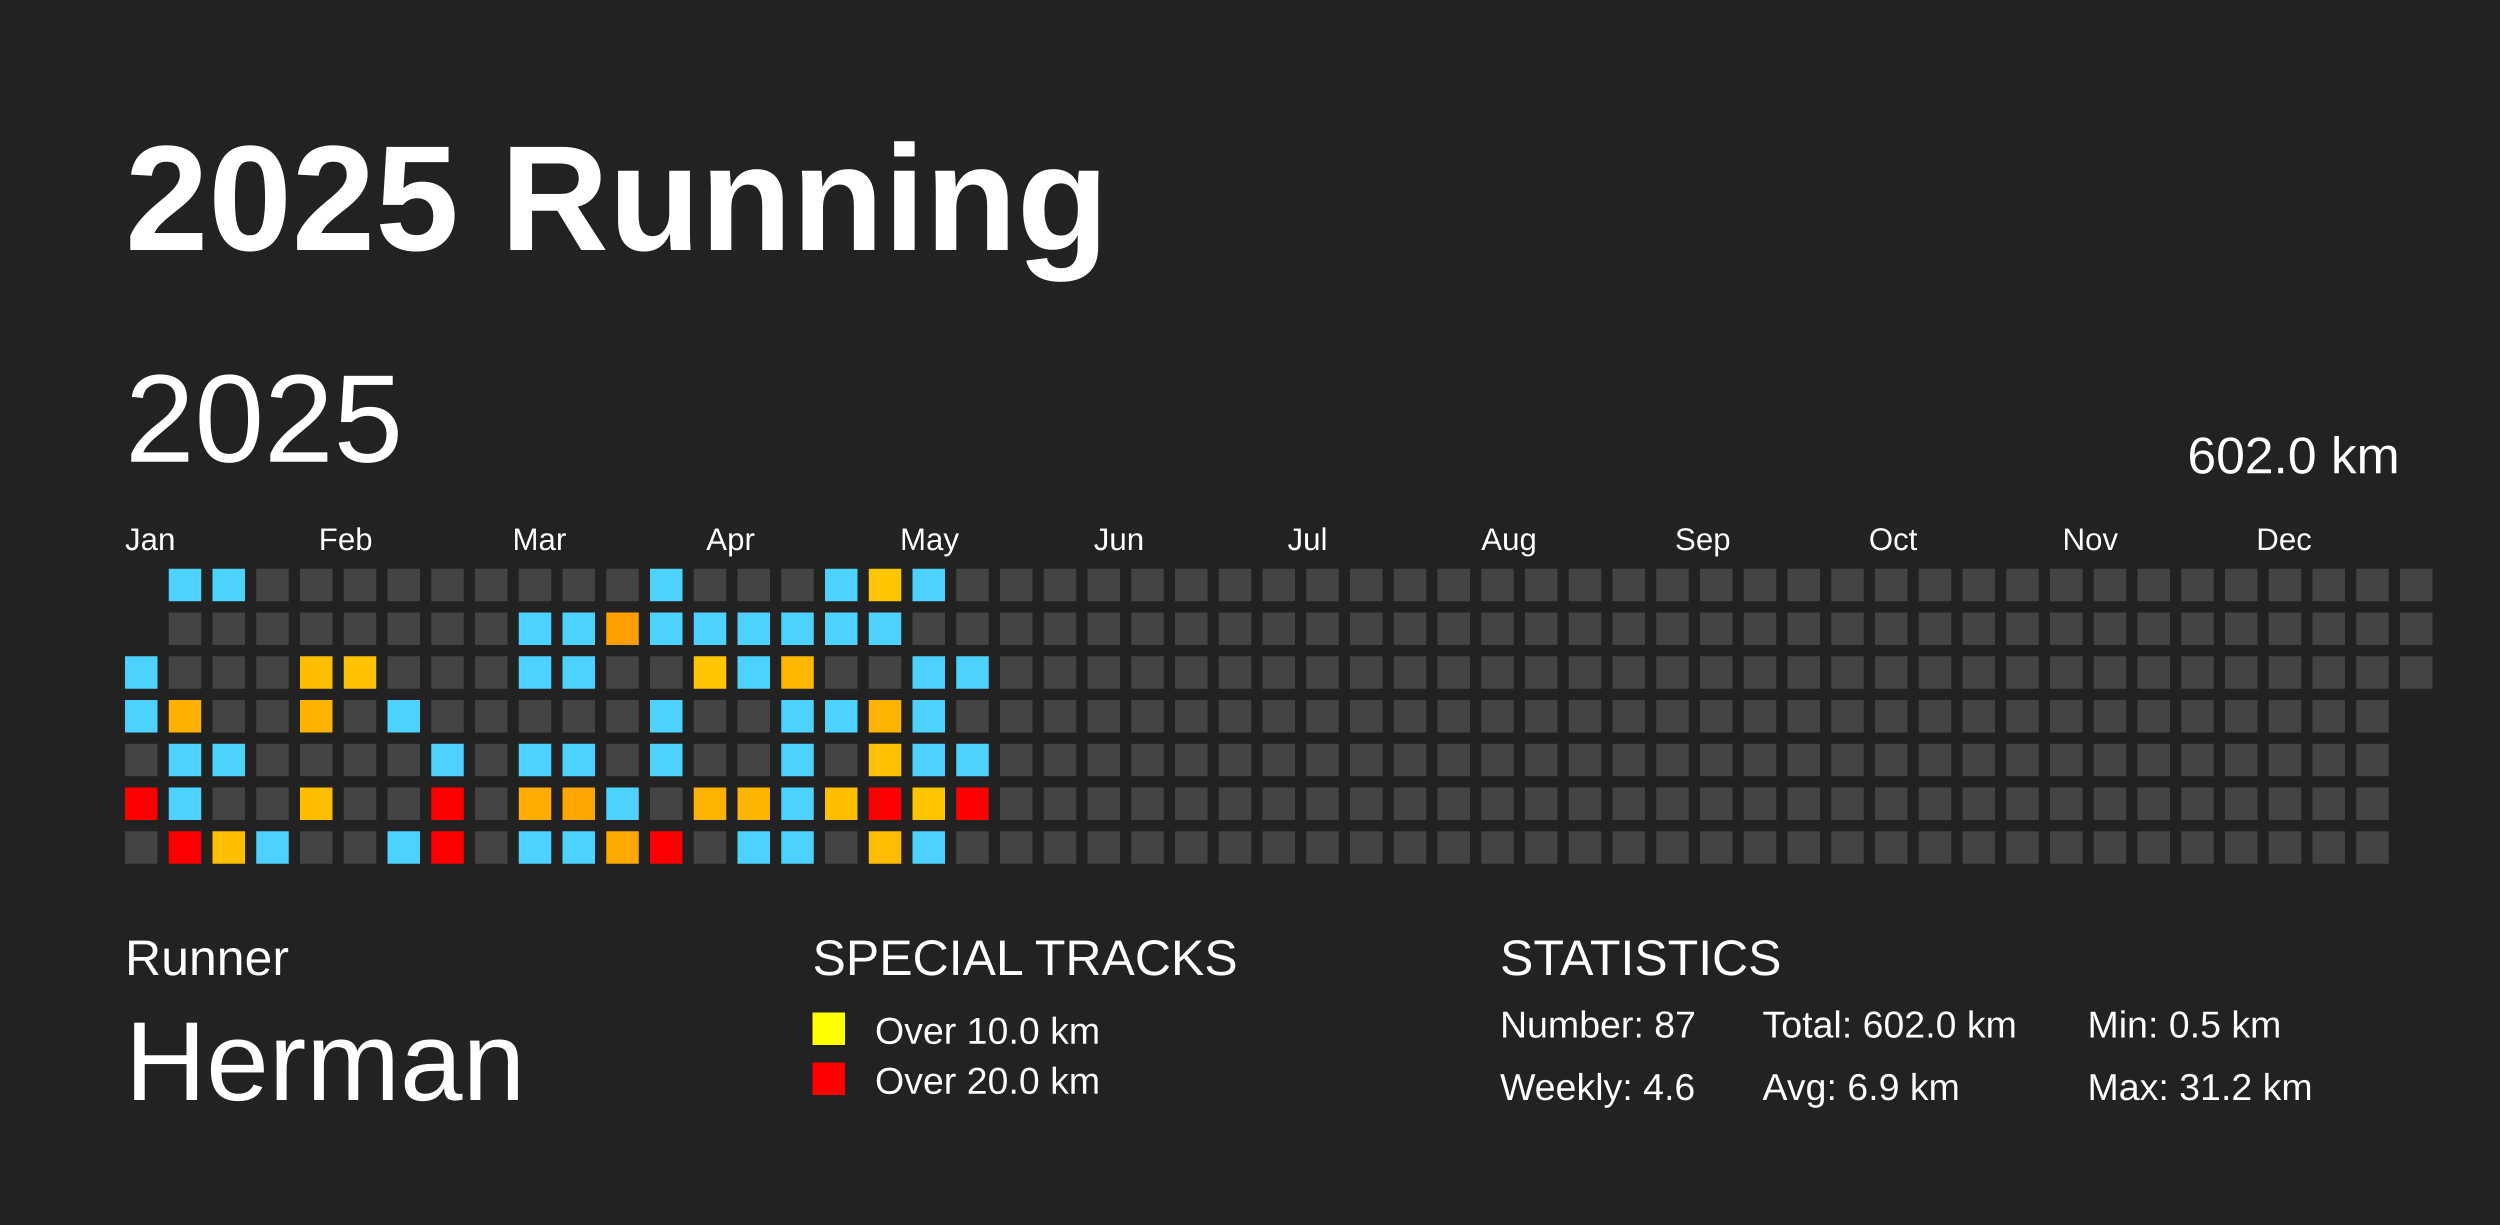
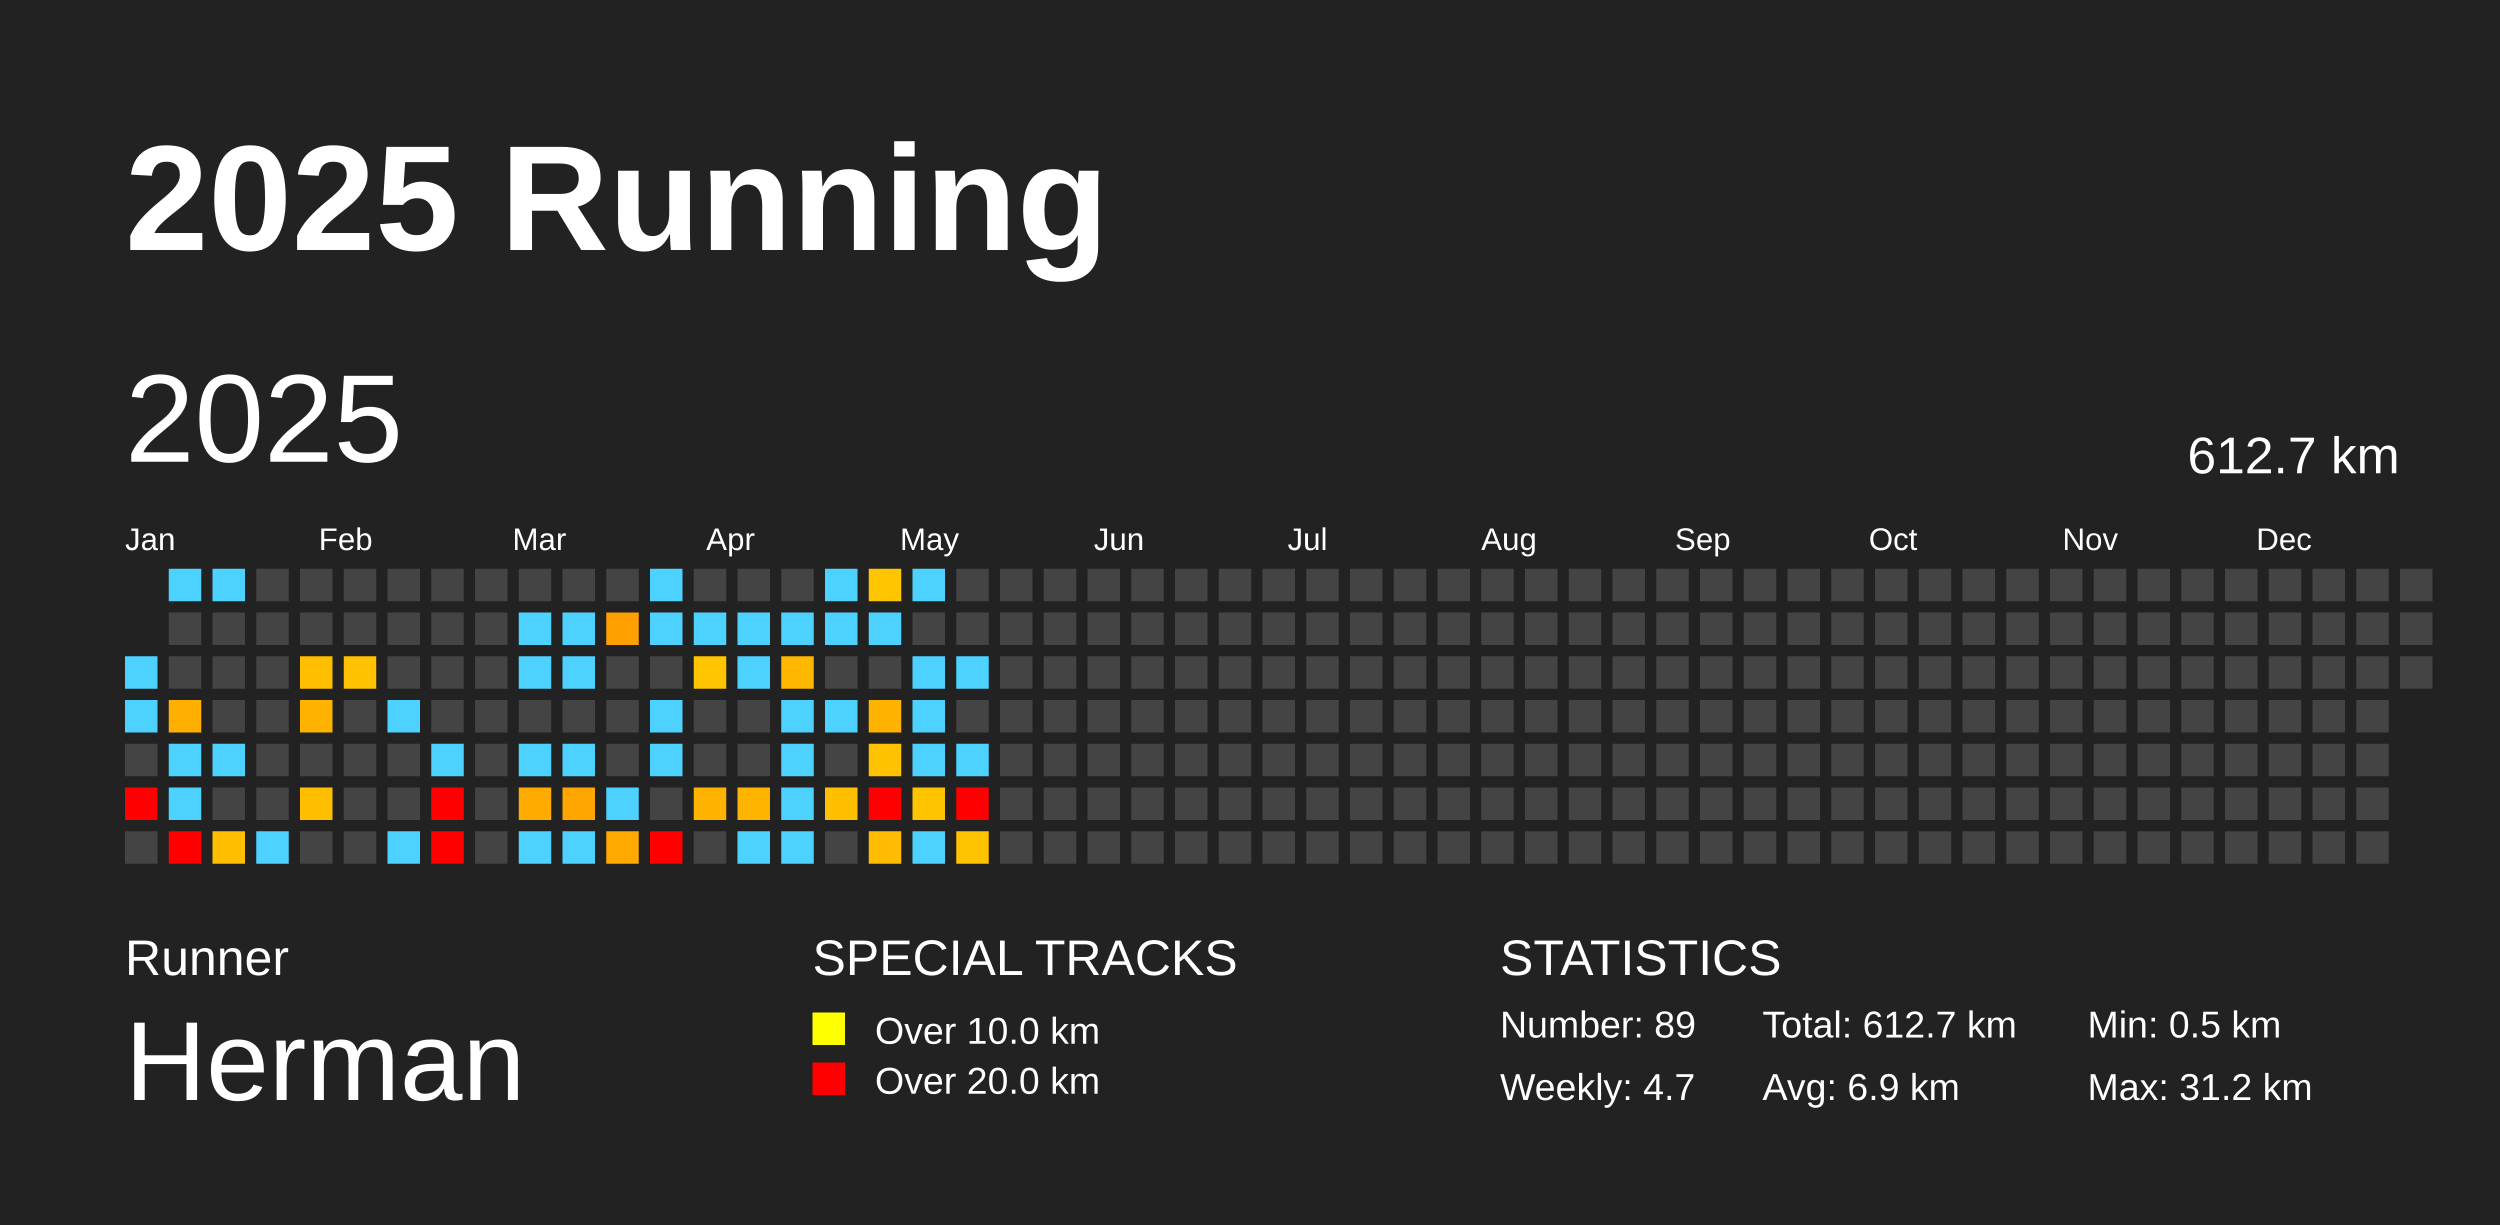
<svg xmlns="http://www.w3.org/2000/svg" baseProfile="full" height="98mm" version="1.1" viewBox="0,0,200,98" width="200mm">
  <defs />
  <rect fill="#222222" height="98" width="200" x="0" y="0" />
  <text fill="#FFFFFF" style="font-size:12px; font-family:Arial; font-weight:bold;" x="10" y="20">2025 Running</text>
  <text fill="#FFFFFF" style="font-size:4px; font-family:Arial" x="10" y="78">Runner</text>
  <text fill="#FFFFFF" style="font-size:9px; font-family:Arial" x="10" y="88">Herman</text>
  <text fill="#FFFFFF" style="font-size:4px; font-family:Arial" x="65" y="78">SPECIAL TRACKS</text>
  <rect fill="yellow" height="2.6" width="2.6" x="65" y="81" />
  <text fill="#FFFFFF" style="font-size:3px; font-family:Arial" x="70" y="83.5">Over 10.0 km</text>
  <rect fill="red" height="2.6" width="2.6" x="65" y="85" />
  <text fill="#FFFFFF" style="font-size:3px; font-family:Arial" x="70" y="87.5">Over 20.0 km</text>
  <text fill="#FFFFFF" style="font-size:4px; font-family:Arial" x="120" y="78">STATISTICS</text>
-   <text fill="#FFFFFF" style="font-size:3px; font-family:Arial" x="120" y="83">Number: 87</text>
-   <text fill="#FFFFFF" style="font-size:3px; font-family:Arial" x="120" y="88">Weekly: 4.6</text>
-   <text fill="#FFFFFF" style="font-size:3px; font-family:Arial" x="141" y="83">Total: 602.0 km</text>
+   <text fill="#FFFFFF" style="font-size:3px; font-family:Arial" x="120" y="83">Number: 89</text>
+   <text fill="#FFFFFF" style="font-size:3px; font-family:Arial" x="120" y="88">Weekly: 4.7</text>
+   <text fill="#FFFFFF" style="font-size:3px; font-family:Arial" x="141" y="83">Total: 612.7 km</text>
  <text fill="#FFFFFF" style="font-size:3px; font-family:Arial" x="141" y="88">Avg: 6.9 km</text>
  <text fill="#FFFFFF" style="font-size:3px; font-family:Arial" x="167" y="83">Min: 0.5 km</text>
  <text fill="#FFFFFF" style="font-size:3px; font-family:Arial" x="167" y="88">Max: 31.2 km</text>
  <text dominant-baseline="hanging" fill="#FFFFFF" style="font-size:10.0px; font-family:Arial;" x="10" y="30">2025</text>
-   <text dominant-baseline="hanging" fill="#FFFFFF" style="font-size:4.125px; font-family:Arial;" x="175" y="35">602.0 km</text>
+   <text dominant-baseline="hanging" fill="#FFFFFF" style="font-size:4.125px; font-family:Arial;" x="175" y="35">612.7 km</text>
  <text fill="#FFFFFF" style="font-size:2.5px; font-family:Arial" x="10.0" y="44">Jan</text>
  <text fill="#FFFFFF" style="font-size:2.5px; font-family:Arial" x="25.5" y="44">Feb</text>
  <text fill="#FFFFFF" style="font-size:2.5px; font-family:Arial" x="41.0" y="44">Mar</text>
  <text fill="#FFFFFF" style="font-size:2.5px; font-family:Arial" x="56.5" y="44">Apr</text>
  <text fill="#FFFFFF" style="font-size:2.5px; font-family:Arial" x="72.0" y="44">May</text>
  <text fill="#FFFFFF" style="font-size:2.5px; font-family:Arial" x="87.5" y="44">Jun</text>
  <text fill="#FFFFFF" style="font-size:2.5px; font-family:Arial" x="103.0" y="44">Jul</text>
  <text fill="#FFFFFF" style="font-size:2.5px; font-family:Arial" x="118.5" y="44">Aug</text>
  <text fill="#FFFFFF" style="font-size:2.5px; font-family:Arial" x="134.0" y="44">Sep</text>
  <text fill="#FFFFFF" style="font-size:2.5px; font-family:Arial" x="149.5" y="44">Oct</text>
  <text fill="#FFFFFF" style="font-size:2.5px; font-family:Arial" x="165.0" y="44">Nov</text>
  <text fill="#FFFFFF" style="font-size:2.5px; font-family:Arial" x="180.5" y="44">Dec</text>
  <rect fill="#4dd2ff" height="2.6" width="2.6" x="10.0" y="52.5" />
  <rect fill="#4dd2ff" height="2.6" width="2.6" x="10.0" y="56.0" />
  <rect fill="#444444" height="2.6" width="2.6" x="10.0" y="59.5" />
  <rect fill="red" height="2.6" width="2.6" x="10.0" y="63.0" />
  <rect fill="#444444" height="2.6" width="2.6" x="10.0" y="66.5" />
  <rect fill="#4dd2ff" height="2.6" width="2.6" x="13.5" y="45.5" />
  <rect fill="#444444" height="2.6" width="2.6" x="13.5" y="49.0" />
  <rect fill="#444444" height="2.6" width="2.6" x="13.5" y="52.5" />
  <rect fill="#ffaf00" height="2.6" width="2.6" x="13.5" y="56.0" />
  <rect fill="#4dd2ff" height="2.6" width="2.6" x="13.5" y="59.5" />
  <rect fill="#4dd2ff" height="2.6" width="2.6" x="13.5" y="63.0" />
  <rect fill="red" height="2.6" width="2.6" x="13.5" y="66.5" />
  <rect fill="#4dd2ff" height="2.6" width="2.6" x="17.0" y="45.5" />
  <rect fill="#444444" height="2.6" width="2.6" x="17.0" y="49.0" />
  <rect fill="#444444" height="2.6" width="2.6" x="17.0" y="52.5" />
  <rect fill="#444444" height="2.6" width="2.6" x="17.0" y="56.0" />
  <rect fill="#4dd2ff" height="2.6" width="2.6" x="17.0" y="59.5" />
  <rect fill="#444444" height="2.6" width="2.6" x="17.0" y="63.0" />
  <rect fill="#ffbe00" height="2.6" width="2.6" x="17.0" y="66.5" />
  <rect fill="#444444" height="2.6" width="2.6" x="20.5" y="45.5" />
  <rect fill="#444444" height="2.6" width="2.6" x="20.5" y="49.0" />
  <rect fill="#444444" height="2.6" width="2.6" x="20.5" y="52.5" />
  <rect fill="#444444" height="2.6" width="2.6" x="20.5" y="56.0" />
  <rect fill="#444444" height="2.6" width="2.6" x="20.5" y="59.5" />
  <rect fill="#444444" height="2.6" width="2.6" x="20.5" y="63.0" />
  <rect fill="#4dd2ff" height="2.6" width="2.6" x="20.5" y="66.5" />
  <rect fill="#444444" height="2.6" width="2.6" x="24.0" y="45.5" />
  <rect fill="#444444" height="2.6" width="2.6" x="24.0" y="49.0" />
  <rect fill="#ffbf00" height="2.6" width="2.6" x="24.0" y="52.5" />
  <rect fill="#ffb300" height="2.6" width="2.6" x="24.0" y="56.0" />
  <rect fill="#444444" height="2.6" width="2.6" x="24.0" y="59.5" />
  <rect fill="#ffbf00" height="2.6" width="2.6" x="24.0" y="63.0" />
  <rect fill="#444444" height="2.6" width="2.6" x="24.0" y="66.5" />
  <rect fill="#444444" height="2.6" width="2.6" x="27.5" y="45.5" />
  <rect fill="#444444" height="2.6" width="2.6" x="27.5" y="49.0" />
  <rect fill="#ffc100" height="2.6" width="2.6" x="27.5" y="52.5" />
  <rect fill="#444444" height="2.6" width="2.6" x="27.5" y="56.0" />
  <rect fill="#444444" height="2.6" width="2.6" x="27.5" y="59.5" />
  <rect fill="#444444" height="2.6" width="2.6" x="27.5" y="63.0" />
  <rect fill="#444444" height="2.6" width="2.6" x="27.5" y="66.5" />
  <rect fill="#444444" height="2.6" width="2.6" x="31.0" y="45.5" />
  <rect fill="#444444" height="2.6" width="2.6" x="31.0" y="49.0" />
  <rect fill="#444444" height="2.6" width="2.6" x="31.0" y="52.5" />
  <rect fill="#4dd2ff" height="2.6" width="2.6" x="31.0" y="56.0" />
  <rect fill="#444444" height="2.6" width="2.6" x="31.0" y="59.5" />
  <rect fill="#444444" height="2.6" width="2.6" x="31.0" y="63.0" />
  <rect fill="#4dd2ff" height="2.6" width="2.6" x="31.0" y="66.5" />
  <rect fill="#444444" height="2.6" width="2.6" x="34.5" y="45.5" />
  <rect fill="#444444" height="2.6" width="2.6" x="34.5" y="49.0" />
  <rect fill="#444444" height="2.6" width="2.6" x="34.5" y="52.5" />
  <rect fill="#444444" height="2.6" width="2.6" x="34.5" y="56.0" />
  <rect fill="#4dd2ff" height="2.6" width="2.6" x="34.5" y="59.5" />
  <rect fill="red" height="2.6" width="2.6" x="34.5" y="63.0" />
  <rect fill="red" height="2.6" width="2.6" x="34.5" y="66.5" />
  <rect fill="#444444" height="2.6" width="2.6" x="38.0" y="45.5" />
  <rect fill="#444444" height="2.6" width="2.6" x="38.0" y="49.0" />
  <rect fill="#444444" height="2.6" width="2.6" x="38.0" y="52.5" />
  <rect fill="#444444" height="2.6" width="2.6" x="38.0" y="56.0" />
  <rect fill="#444444" height="2.6" width="2.6" x="38.0" y="59.5" />
  <rect fill="#444444" height="2.6" width="2.6" x="38.0" y="63.0" />
  <rect fill="#444444" height="2.6" width="2.6" x="38.0" y="66.5" />
  <rect fill="#444444" height="2.6" width="2.6" x="41.5" y="45.5" />
  <rect fill="#4dd2ff" height="2.6" width="2.6" x="41.5" y="49.0" />
  <rect fill="#4dd2ff" height="2.6" width="2.6" x="41.5" y="52.5" />
  <rect fill="#444444" height="2.6" width="2.6" x="41.5" y="56.0" />
  <rect fill="#4dd2ff" height="2.6" width="2.6" x="41.5" y="59.5" />
  <rect fill="#ffab00" height="2.6" width="2.6" x="41.5" y="63.0" />
  <rect fill="#4dd2ff" height="2.6" width="2.6" x="41.5" y="66.5" />
  <rect fill="#444444" height="2.6" width="2.6" x="45.0" y="45.5" />
  <rect fill="#4dd2ff" height="2.6" width="2.6" x="45.0" y="49.0" />
  <rect fill="#4dd2ff" height="2.6" width="2.6" x="45.0" y="52.5" />
  <rect fill="#444444" height="2.6" width="2.6" x="45.0" y="56.0" />
  <rect fill="#4dd2ff" height="2.6" width="2.6" x="45.0" y="59.5" />
  <rect fill="#ffa600" height="2.6" width="2.6" x="45.0" y="63.0" />
  <rect fill="#4dd2ff" height="2.6" width="2.6" x="45.0" y="66.5" />
  <rect fill="#444444" height="2.6" width="2.6" x="48.5" y="45.5" />
  <rect fill="#ff9f00" height="2.6" width="2.6" x="48.5" y="49.0" />
  <rect fill="#444444" height="2.6" width="2.6" x="48.5" y="52.5" />
  <rect fill="#444444" height="2.6" width="2.6" x="48.5" y="56.0" />
  <rect fill="#444444" height="2.6" width="2.6" x="48.5" y="59.5" />
  <rect fill="#4dd2ff" height="2.6" width="2.6" x="48.5" y="63.0" />
  <rect fill="#ffa800" height="2.6" width="2.6" x="48.5" y="66.5" />
  <rect fill="#4dd2ff" height="2.6" width="2.6" x="52.0" y="45.5" />
  <rect fill="#4dd2ff" height="2.6" width="2.6" x="52.0" y="49.0" />
  <rect fill="#444444" height="2.6" width="2.6" x="52.0" y="52.5" />
  <rect fill="#4dd2ff" height="2.6" width="2.6" x="52.0" y="56.0" />
  <rect fill="#4dd2ff" height="2.6" width="2.6" x="52.0" y="59.5" />
  <rect fill="#444444" height="2.6" width="2.6" x="52.0" y="63.0" />
  <rect fill="red" height="2.6" width="2.6" x="52.0" y="66.5" />
  <rect fill="#444444" height="2.6" width="2.6" x="55.5" y="45.5" />
  <rect fill="#4dd2ff" height="2.6" width="2.6" x="55.5" y="49.0" />
  <rect fill="#ffc500" height="2.6" width="2.6" x="55.5" y="52.5" />
  <rect fill="#444444" height="2.6" width="2.6" x="55.5" y="56.0" />
  <rect fill="#444444" height="2.6" width="2.6" x="55.5" y="59.5" />
  <rect fill="#ffb300" height="2.6" width="2.6" x="55.5" y="63.0" />
  <rect fill="#444444" height="2.6" width="2.6" x="55.5" y="66.5" />
  <rect fill="#444444" height="2.6" width="2.6" x="59.0" y="45.5" />
  <rect fill="#4dd2ff" height="2.6" width="2.6" x="59.0" y="49.0" />
  <rect fill="#4dd2ff" height="2.6" width="2.6" x="59.0" y="52.5" />
  <rect fill="#444444" height="2.6" width="2.6" x="59.0" y="56.0" />
  <rect fill="#444444" height="2.6" width="2.6" x="59.0" y="59.5" />
  <rect fill="#ffb400" height="2.6" width="2.6" x="59.0" y="63.0" />
  <rect fill="#4dd2ff" height="2.6" width="2.6" x="59.0" y="66.5" />
  <rect fill="#444444" height="2.6" width="2.6" x="62.5" y="45.5" />
  <rect fill="#4dd2ff" height="2.6" width="2.6" x="62.5" y="49.0" />
  <rect fill="#ffb700" height="2.6" width="2.6" x="62.5" y="52.5" />
  <rect fill="#4dd2ff" height="2.6" width="2.6" x="62.5" y="56.0" />
  <rect fill="#4dd2ff" height="2.6" width="2.6" x="62.5" y="59.5" />
  <rect fill="#4dd2ff" height="2.6" width="2.6" x="62.5" y="63.0" />
  <rect fill="#4dd2ff" height="2.6" width="2.6" x="62.5" y="66.5" />
  <rect fill="#4dd2ff" height="2.6" width="2.6" x="66.0" y="45.5" />
  <rect fill="#4dd2ff" height="2.6" width="2.6" x="66.0" y="49.0" />
  <rect fill="#444444" height="2.6" width="2.6" x="66.0" y="52.5" />
  <rect fill="#4dd2ff" height="2.6" width="2.6" x="66.0" y="56.0" />
  <rect fill="#444444" height="2.6" width="2.6" x="66.0" y="59.5" />
  <rect fill="#ffbf00" height="2.6" width="2.6" x="66.0" y="63.0" />
  <rect fill="#444444" height="2.6" width="2.6" x="66.0" y="66.5" />
  <rect fill="#ffc600" height="2.6" width="2.6" x="69.5" y="45.5" />
  <rect fill="#4dd2ff" height="2.6" width="2.6" x="69.5" y="49.0" />
  <rect fill="#444444" height="2.6" width="2.6" x="69.5" y="52.5" />
  <rect fill="#ffb200" height="2.6" width="2.6" x="69.5" y="56.0" />
  <rect fill="#ffc100" height="2.6" width="2.6" x="69.5" y="59.5" />
  <rect fill="red" height="2.6" width="2.6" x="69.5" y="63.0" />
  <rect fill="#ffbc00" height="2.6" width="2.6" x="69.5" y="66.5" />
  <rect fill="#4dd2ff" height="2.6" width="2.6" x="73.0" y="45.5" />
  <rect fill="#444444" height="2.6" width="2.6" x="73.0" y="49.0" />
  <rect fill="#4dd2ff" height="2.6" width="2.6" x="73.0" y="52.5" />
  <rect fill="#4dd2ff" height="2.6" width="2.6" x="73.0" y="56.0" />
  <rect fill="#4dd2ff" height="2.6" width="2.6" x="73.0" y="59.5" />
  <rect fill="#ffc400" height="2.6" width="2.6" x="73.0" y="63.0" />
  <rect fill="#4dd2ff" height="2.6" width="2.6" x="73.0" y="66.5" />
  <rect fill="#444444" height="2.6" width="2.6" x="76.5" y="45.5" />
  <rect fill="#444444" height="2.6" width="2.6" x="76.5" y="49.0" />
  <rect fill="#4dd2ff" height="2.6" width="2.6" x="76.5" y="52.5" />
  <rect fill="#444444" height="2.6" width="2.6" x="76.5" y="56.0" />
  <rect fill="#4dd2ff" height="2.6" width="2.6" x="76.5" y="59.5" />
  <rect fill="red" height="2.6" width="2.6" x="76.5" y="63.0" />
-   <rect fill="#444444" height="2.6" width="2.6" x="76.5" y="66.5" />
+   <rect fill="#ffc200" height="2.6" width="2.6" x="76.5" y="66.5" />
  <rect fill="#444444" height="2.6" width="2.6" x="80.0" y="45.5" />
  <rect fill="#444444" height="2.6" width="2.6" x="80.0" y="49.0" />
  <rect fill="#444444" height="2.6" width="2.6" x="80.0" y="52.5" />
  <rect fill="#444444" height="2.6" width="2.6" x="80.0" y="56.0" />
  <rect fill="#444444" height="2.6" width="2.6" x="80.0" y="59.5" />
  <rect fill="#444444" height="2.6" width="2.6" x="80.0" y="63.0" />
  <rect fill="#444444" height="2.6" width="2.6" x="80.0" y="66.5" />
  <rect fill="#444444" height="2.6" width="2.6" x="83.5" y="45.5" />
  <rect fill="#444444" height="2.6" width="2.6" x="83.5" y="49.0" />
  <rect fill="#444444" height="2.6" width="2.6" x="83.5" y="52.5" />
  <rect fill="#444444" height="2.6" width="2.6" x="83.5" y="56.0" />
  <rect fill="#444444" height="2.6" width="2.6" x="83.5" y="59.5" />
  <rect fill="#444444" height="2.6" width="2.6" x="83.5" y="63.0" />
  <rect fill="#444444" height="2.6" width="2.6" x="83.5" y="66.5" />
  <rect fill="#444444" height="2.6" width="2.6" x="87.0" y="45.5" />
  <rect fill="#444444" height="2.6" width="2.6" x="87.0" y="49.0" />
  <rect fill="#444444" height="2.6" width="2.6" x="87.0" y="52.5" />
  <rect fill="#444444" height="2.6" width="2.6" x="87.0" y="56.0" />
  <rect fill="#444444" height="2.6" width="2.6" x="87.0" y="59.5" />
  <rect fill="#444444" height="2.6" width="2.6" x="87.0" y="63.0" />
  <rect fill="#444444" height="2.6" width="2.6" x="87.0" y="66.5" />
  <rect fill="#444444" height="2.6" width="2.6" x="90.5" y="45.5" />
  <rect fill="#444444" height="2.6" width="2.6" x="90.5" y="49.0" />
  <rect fill="#444444" height="2.6" width="2.6" x="90.5" y="52.5" />
  <rect fill="#444444" height="2.6" width="2.6" x="90.5" y="56.0" />
  <rect fill="#444444" height="2.6" width="2.6" x="90.5" y="59.5" />
  <rect fill="#444444" height="2.6" width="2.6" x="90.5" y="63.0" />
  <rect fill="#444444" height="2.6" width="2.6" x="90.5" y="66.5" />
  <rect fill="#444444" height="2.6" width="2.6" x="94.0" y="45.5" />
  <rect fill="#444444" height="2.6" width="2.6" x="94.0" y="49.0" />
  <rect fill="#444444" height="2.6" width="2.6" x="94.0" y="52.5" />
  <rect fill="#444444" height="2.6" width="2.6" x="94.0" y="56.0" />
  <rect fill="#444444" height="2.6" width="2.6" x="94.0" y="59.5" />
  <rect fill="#444444" height="2.6" width="2.6" x="94.0" y="63.0" />
  <rect fill="#444444" height="2.6" width="2.6" x="94.0" y="66.5" />
  <rect fill="#444444" height="2.6" width="2.6" x="97.5" y="45.5" />
  <rect fill="#444444" height="2.6" width="2.6" x="97.5" y="49.0" />
  <rect fill="#444444" height="2.6" width="2.6" x="97.5" y="52.5" />
  <rect fill="#444444" height="2.6" width="2.6" x="97.5" y="56.0" />
  <rect fill="#444444" height="2.6" width="2.6" x="97.5" y="59.5" />
  <rect fill="#444444" height="2.6" width="2.6" x="97.5" y="63.0" />
  <rect fill="#444444" height="2.6" width="2.6" x="97.5" y="66.5" />
  <rect fill="#444444" height="2.6" width="2.6" x="101.0" y="45.5" />
  <rect fill="#444444" height="2.6" width="2.6" x="101.0" y="49.0" />
  <rect fill="#444444" height="2.6" width="2.6" x="101.0" y="52.5" />
  <rect fill="#444444" height="2.6" width="2.6" x="101.0" y="56.0" />
  <rect fill="#444444" height="2.6" width="2.6" x="101.0" y="59.5" />
  <rect fill="#444444" height="2.6" width="2.6" x="101.0" y="63.0" />
  <rect fill="#444444" height="2.6" width="2.6" x="101.0" y="66.5" />
  <rect fill="#444444" height="2.6" width="2.6" x="104.5" y="45.5" />
  <rect fill="#444444" height="2.6" width="2.6" x="104.5" y="49.0" />
  <rect fill="#444444" height="2.6" width="2.6" x="104.5" y="52.5" />
  <rect fill="#444444" height="2.6" width="2.6" x="104.5" y="56.0" />
  <rect fill="#444444" height="2.6" width="2.6" x="104.5" y="59.5" />
  <rect fill="#444444" height="2.6" width="2.6" x="104.5" y="63.0" />
  <rect fill="#444444" height="2.6" width="2.6" x="104.5" y="66.5" />
  <rect fill="#444444" height="2.6" width="2.6" x="108.0" y="45.5" />
  <rect fill="#444444" height="2.6" width="2.6" x="108.0" y="49.0" />
  <rect fill="#444444" height="2.6" width="2.6" x="108.0" y="52.5" />
  <rect fill="#444444" height="2.6" width="2.6" x="108.0" y="56.0" />
  <rect fill="#444444" height="2.6" width="2.6" x="108.0" y="59.5" />
  <rect fill="#444444" height="2.6" width="2.6" x="108.0" y="63.0" />
  <rect fill="#444444" height="2.6" width="2.6" x="108.0" y="66.5" />
  <rect fill="#444444" height="2.6" width="2.6" x="111.5" y="45.5" />
  <rect fill="#444444" height="2.6" width="2.6" x="111.5" y="49.0" />
  <rect fill="#444444" height="2.6" width="2.6" x="111.5" y="52.5" />
  <rect fill="#444444" height="2.6" width="2.6" x="111.5" y="56.0" />
  <rect fill="#444444" height="2.6" width="2.6" x="111.5" y="59.5" />
  <rect fill="#444444" height="2.6" width="2.6" x="111.5" y="63.0" />
  <rect fill="#444444" height="2.6" width="2.6" x="111.5" y="66.5" />
  <rect fill="#444444" height="2.6" width="2.6" x="115.0" y="45.5" />
  <rect fill="#444444" height="2.6" width="2.6" x="115.0" y="49.0" />
  <rect fill="#444444" height="2.6" width="2.6" x="115.0" y="52.5" />
  <rect fill="#444444" height="2.6" width="2.6" x="115.0" y="56.0" />
  <rect fill="#444444" height="2.6" width="2.6" x="115.0" y="59.5" />
  <rect fill="#444444" height="2.6" width="2.6" x="115.0" y="63.0" />
  <rect fill="#444444" height="2.6" width="2.6" x="115.0" y="66.5" />
  <rect fill="#444444" height="2.6" width="2.6" x="118.5" y="45.5" />
  <rect fill="#444444" height="2.6" width="2.6" x="118.5" y="49.0" />
  <rect fill="#444444" height="2.6" width="2.6" x="118.5" y="52.5" />
  <rect fill="#444444" height="2.6" width="2.6" x="118.5" y="56.0" />
  <rect fill="#444444" height="2.6" width="2.6" x="118.5" y="59.5" />
  <rect fill="#444444" height="2.6" width="2.6" x="118.5" y="63.0" />
  <rect fill="#444444" height="2.6" width="2.6" x="118.5" y="66.5" />
  <rect fill="#444444" height="2.6" width="2.6" x="122.0" y="45.5" />
  <rect fill="#444444" height="2.6" width="2.6" x="122.0" y="49.0" />
  <rect fill="#444444" height="2.6" width="2.6" x="122.0" y="52.5" />
  <rect fill="#444444" height="2.6" width="2.6" x="122.0" y="56.0" />
  <rect fill="#444444" height="2.6" width="2.6" x="122.0" y="59.5" />
  <rect fill="#444444" height="2.6" width="2.6" x="122.0" y="63.0" />
  <rect fill="#444444" height="2.6" width="2.6" x="122.0" y="66.5" />
  <rect fill="#444444" height="2.6" width="2.6" x="125.5" y="45.5" />
  <rect fill="#444444" height="2.6" width="2.6" x="125.5" y="49.0" />
  <rect fill="#444444" height="2.6" width="2.6" x="125.5" y="52.5" />
  <rect fill="#444444" height="2.6" width="2.6" x="125.5" y="56.0" />
  <rect fill="#444444" height="2.6" width="2.6" x="125.5" y="59.5" />
  <rect fill="#444444" height="2.6" width="2.6" x="125.5" y="63.0" />
  <rect fill="#444444" height="2.6" width="2.6" x="125.5" y="66.5" />
  <rect fill="#444444" height="2.6" width="2.6" x="129.0" y="45.5" />
  <rect fill="#444444" height="2.6" width="2.6" x="129.0" y="49.0" />
  <rect fill="#444444" height="2.6" width="2.6" x="129.0" y="52.5" />
  <rect fill="#444444" height="2.6" width="2.6" x="129.0" y="56.0" />
  <rect fill="#444444" height="2.6" width="2.6" x="129.0" y="59.5" />
  <rect fill="#444444" height="2.6" width="2.6" x="129.0" y="63.0" />
  <rect fill="#444444" height="2.6" width="2.6" x="129.0" y="66.5" />
  <rect fill="#444444" height="2.6" width="2.6" x="132.5" y="45.5" />
  <rect fill="#444444" height="2.6" width="2.6" x="132.5" y="49.0" />
  <rect fill="#444444" height="2.6" width="2.6" x="132.5" y="52.5" />
  <rect fill="#444444" height="2.6" width="2.6" x="132.5" y="56.0" />
  <rect fill="#444444" height="2.6" width="2.6" x="132.5" y="59.5" />
  <rect fill="#444444" height="2.6" width="2.6" x="132.5" y="63.0" />
  <rect fill="#444444" height="2.6" width="2.6" x="132.5" y="66.5" />
  <rect fill="#444444" height="2.6" width="2.6" x="136.0" y="45.5" />
  <rect fill="#444444" height="2.6" width="2.6" x="136.0" y="49.0" />
  <rect fill="#444444" height="2.6" width="2.6" x="136.0" y="52.5" />
  <rect fill="#444444" height="2.6" width="2.6" x="136.0" y="56.0" />
  <rect fill="#444444" height="2.6" width="2.6" x="136.0" y="59.5" />
  <rect fill="#444444" height="2.6" width="2.6" x="136.0" y="63.0" />
  <rect fill="#444444" height="2.6" width="2.6" x="136.0" y="66.5" />
  <rect fill="#444444" height="2.6" width="2.6" x="139.5" y="45.5" />
  <rect fill="#444444" height="2.6" width="2.6" x="139.5" y="49.0" />
  <rect fill="#444444" height="2.6" width="2.6" x="139.5" y="52.5" />
  <rect fill="#444444" height="2.6" width="2.6" x="139.5" y="56.0" />
  <rect fill="#444444" height="2.6" width="2.6" x="139.5" y="59.5" />
  <rect fill="#444444" height="2.6" width="2.6" x="139.5" y="63.0" />
  <rect fill="#444444" height="2.6" width="2.6" x="139.5" y="66.5" />
  <rect fill="#444444" height="2.6" width="2.6" x="143.0" y="45.5" />
  <rect fill="#444444" height="2.6" width="2.6" x="143.0" y="49.0" />
  <rect fill="#444444" height="2.6" width="2.6" x="143.0" y="52.5" />
  <rect fill="#444444" height="2.6" width="2.6" x="143.0" y="56.0" />
  <rect fill="#444444" height="2.6" width="2.6" x="143.0" y="59.5" />
  <rect fill="#444444" height="2.6" width="2.6" x="143.0" y="63.0" />
  <rect fill="#444444" height="2.6" width="2.6" x="143.0" y="66.5" />
  <rect fill="#444444" height="2.6" width="2.6" x="146.5" y="45.5" />
  <rect fill="#444444" height="2.6" width="2.6" x="146.5" y="49.0" />
  <rect fill="#444444" height="2.6" width="2.6" x="146.5" y="52.5" />
  <rect fill="#444444" height="2.6" width="2.6" x="146.5" y="56.0" />
  <rect fill="#444444" height="2.6" width="2.6" x="146.5" y="59.5" />
  <rect fill="#444444" height="2.6" width="2.6" x="146.5" y="63.0" />
  <rect fill="#444444" height="2.6" width="2.6" x="146.5" y="66.5" />
  <rect fill="#444444" height="2.6" width="2.6" x="150.0" y="45.5" />
  <rect fill="#444444" height="2.6" width="2.6" x="150.0" y="49.0" />
  <rect fill="#444444" height="2.6" width="2.6" x="150.0" y="52.5" />
  <rect fill="#444444" height="2.6" width="2.6" x="150.0" y="56.0" />
  <rect fill="#444444" height="2.6" width="2.6" x="150.0" y="59.5" />
  <rect fill="#444444" height="2.6" width="2.6" x="150.0" y="63.0" />
  <rect fill="#444444" height="2.6" width="2.6" x="150.0" y="66.5" />
  <rect fill="#444444" height="2.6" width="2.6" x="153.5" y="45.5" />
  <rect fill="#444444" height="2.6" width="2.6" x="153.5" y="49.0" />
  <rect fill="#444444" height="2.6" width="2.6" x="153.5" y="52.5" />
  <rect fill="#444444" height="2.6" width="2.6" x="153.5" y="56.0" />
  <rect fill="#444444" height="2.6" width="2.6" x="153.5" y="59.5" />
  <rect fill="#444444" height="2.6" width="2.6" x="153.5" y="63.0" />
  <rect fill="#444444" height="2.6" width="2.6" x="153.5" y="66.5" />
  <rect fill="#444444" height="2.6" width="2.6" x="157.0" y="45.5" />
  <rect fill="#444444" height="2.6" width="2.6" x="157.0" y="49.0" />
  <rect fill="#444444" height="2.6" width="2.6" x="157.0" y="52.5" />
  <rect fill="#444444" height="2.6" width="2.6" x="157.0" y="56.0" />
  <rect fill="#444444" height="2.6" width="2.6" x="157.0" y="59.5" />
  <rect fill="#444444" height="2.6" width="2.6" x="157.0" y="63.0" />
  <rect fill="#444444" height="2.6" width="2.6" x="157.0" y="66.5" />
  <rect fill="#444444" height="2.6" width="2.6" x="160.5" y="45.5" />
  <rect fill="#444444" height="2.6" width="2.6" x="160.5" y="49.0" />
  <rect fill="#444444" height="2.6" width="2.6" x="160.5" y="52.5" />
  <rect fill="#444444" height="2.6" width="2.6" x="160.5" y="56.0" />
  <rect fill="#444444" height="2.6" width="2.6" x="160.5" y="59.5" />
  <rect fill="#444444" height="2.6" width="2.6" x="160.5" y="63.0" />
  <rect fill="#444444" height="2.6" width="2.6" x="160.5" y="66.5" />
  <rect fill="#444444" height="2.6" width="2.6" x="164.0" y="45.5" />
  <rect fill="#444444" height="2.6" width="2.6" x="164.0" y="49.0" />
  <rect fill="#444444" height="2.6" width="2.6" x="164.0" y="52.5" />
  <rect fill="#444444" height="2.6" width="2.6" x="164.0" y="56.0" />
  <rect fill="#444444" height="2.6" width="2.6" x="164.0" y="59.5" />
  <rect fill="#444444" height="2.6" width="2.6" x="164.0" y="63.0" />
  <rect fill="#444444" height="2.6" width="2.6" x="164.0" y="66.5" />
  <rect fill="#444444" height="2.6" width="2.6" x="167.5" y="45.5" />
  <rect fill="#444444" height="2.6" width="2.6" x="167.5" y="49.0" />
  <rect fill="#444444" height="2.6" width="2.6" x="167.5" y="52.5" />
  <rect fill="#444444" height="2.6" width="2.6" x="167.5" y="56.0" />
  <rect fill="#444444" height="2.6" width="2.6" x="167.5" y="59.5" />
  <rect fill="#444444" height="2.6" width="2.6" x="167.5" y="63.0" />
  <rect fill="#444444" height="2.6" width="2.6" x="167.5" y="66.5" />
  <rect fill="#444444" height="2.6" width="2.6" x="171.0" y="45.5" />
  <rect fill="#444444" height="2.6" width="2.6" x="171.0" y="49.0" />
  <rect fill="#444444" height="2.6" width="2.6" x="171.0" y="52.5" />
  <rect fill="#444444" height="2.6" width="2.6" x="171.0" y="56.0" />
  <rect fill="#444444" height="2.6" width="2.6" x="171.0" y="59.5" />
  <rect fill="#444444" height="2.6" width="2.6" x="171.0" y="63.0" />
  <rect fill="#444444" height="2.6" width="2.6" x="171.0" y="66.5" />
  <rect fill="#444444" height="2.6" width="2.6" x="174.5" y="45.5" />
  <rect fill="#444444" height="2.6" width="2.6" x="174.5" y="49.0" />
  <rect fill="#444444" height="2.6" width="2.6" x="174.5" y="52.5" />
  <rect fill="#444444" height="2.6" width="2.6" x="174.5" y="56.0" />
  <rect fill="#444444" height="2.6" width="2.6" x="174.5" y="59.5" />
  <rect fill="#444444" height="2.6" width="2.6" x="174.5" y="63.0" />
  <rect fill="#444444" height="2.6" width="2.6" x="174.5" y="66.5" />
  <rect fill="#444444" height="2.6" width="2.6" x="178.0" y="45.5" />
  <rect fill="#444444" height="2.6" width="2.6" x="178.0" y="49.0" />
  <rect fill="#444444" height="2.6" width="2.6" x="178.0" y="52.5" />
  <rect fill="#444444" height="2.6" width="2.6" x="178.0" y="56.0" />
  <rect fill="#444444" height="2.6" width="2.6" x="178.0" y="59.5" />
  <rect fill="#444444" height="2.6" width="2.6" x="178.0" y="63.0" />
  <rect fill="#444444" height="2.6" width="2.6" x="178.0" y="66.5" />
  <rect fill="#444444" height="2.6" width="2.6" x="181.5" y="45.5" />
  <rect fill="#444444" height="2.6" width="2.6" x="181.5" y="49.0" />
  <rect fill="#444444" height="2.6" width="2.6" x="181.5" y="52.5" />
  <rect fill="#444444" height="2.6" width="2.6" x="181.5" y="56.0" />
  <rect fill="#444444" height="2.6" width="2.6" x="181.5" y="59.5" />
  <rect fill="#444444" height="2.6" width="2.6" x="181.5" y="63.0" />
  <rect fill="#444444" height="2.6" width="2.6" x="181.5" y="66.5" />
  <rect fill="#444444" height="2.6" width="2.6" x="185.0" y="45.5" />
  <rect fill="#444444" height="2.6" width="2.6" x="185.0" y="49.0" />
  <rect fill="#444444" height="2.6" width="2.6" x="185.0" y="52.5" />
  <rect fill="#444444" height="2.6" width="2.6" x="185.0" y="56.0" />
  <rect fill="#444444" height="2.6" width="2.6" x="185.0" y="59.5" />
  <rect fill="#444444" height="2.6" width="2.6" x="185.0" y="63.0" />
  <rect fill="#444444" height="2.6" width="2.6" x="185.0" y="66.5" />
  <rect fill="#444444" height="2.6" width="2.6" x="188.5" y="45.5" />
  <rect fill="#444444" height="2.6" width="2.6" x="188.5" y="49.0" />
  <rect fill="#444444" height="2.6" width="2.6" x="188.5" y="52.5" />
  <rect fill="#444444" height="2.6" width="2.6" x="188.5" y="56.0" />
  <rect fill="#444444" height="2.6" width="2.6" x="188.5" y="59.5" />
  <rect fill="#444444" height="2.6" width="2.6" x="188.5" y="63.0" />
  <rect fill="#444444" height="2.6" width="2.6" x="188.5" y="66.5" />
  <rect fill="#444444" height="2.6" width="2.6" x="192.0" y="45.5" />
  <rect fill="#444444" height="2.6" width="2.6" x="192.0" y="49.0" />
  <rect fill="#444444" height="2.6" width="2.6" x="192.0" y="52.5" />
</svg>
